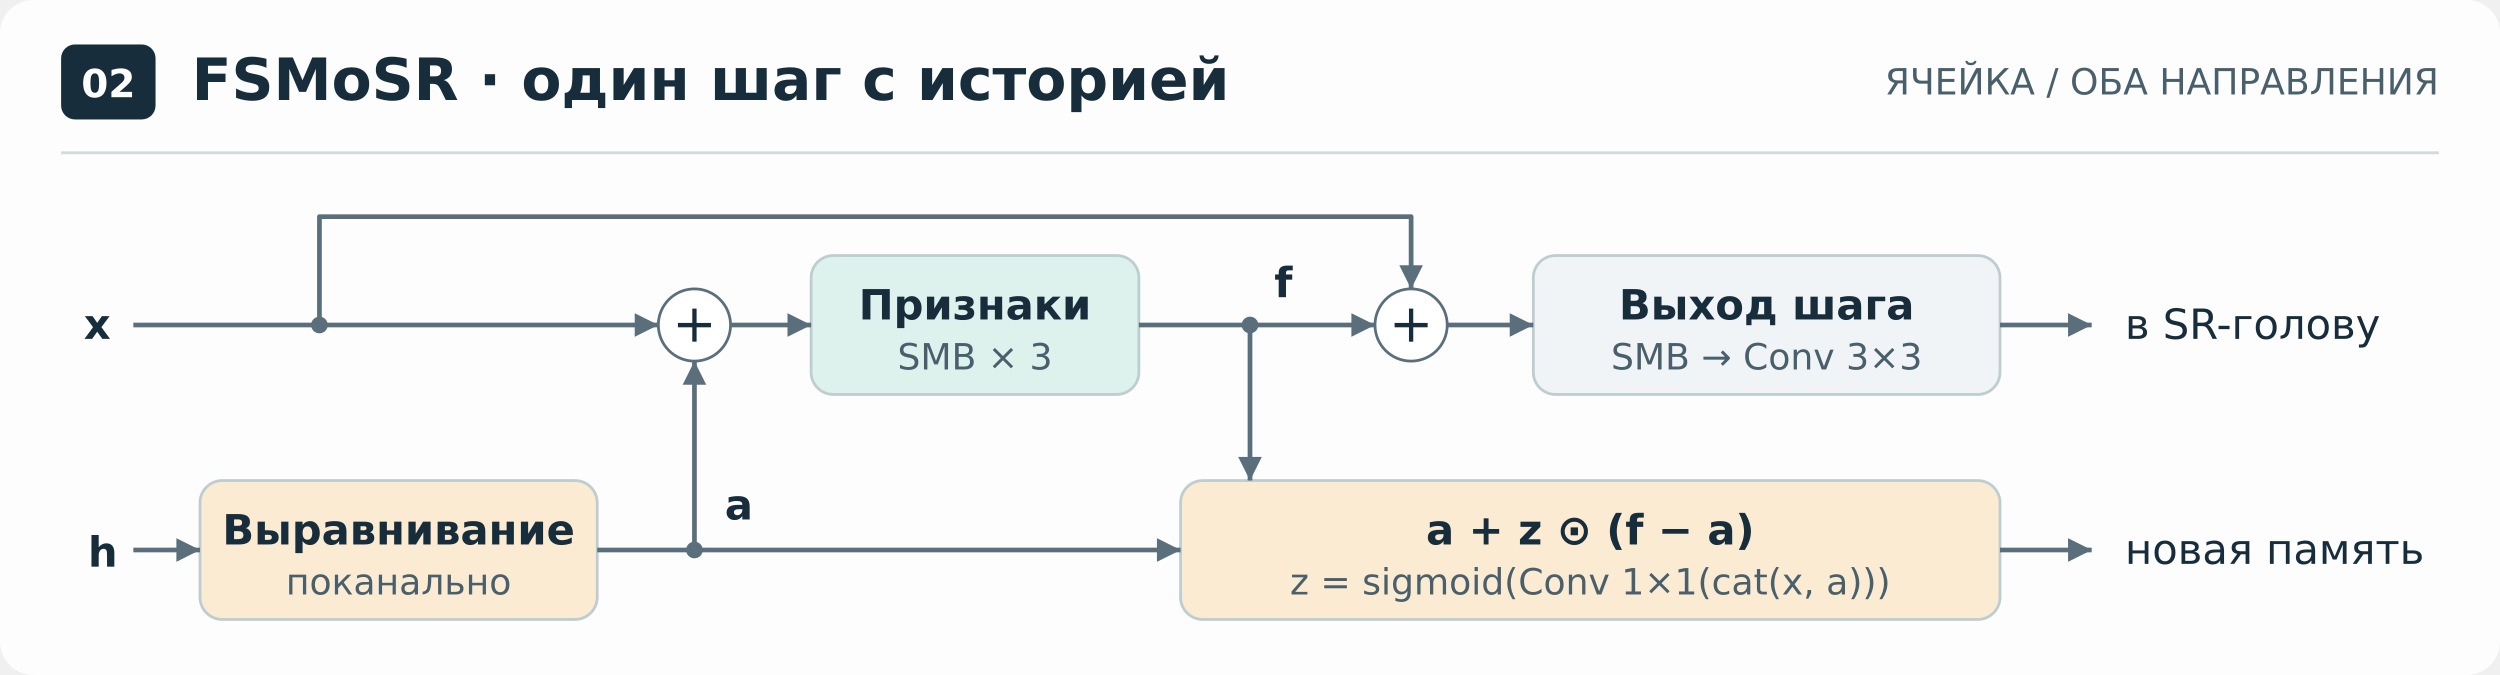
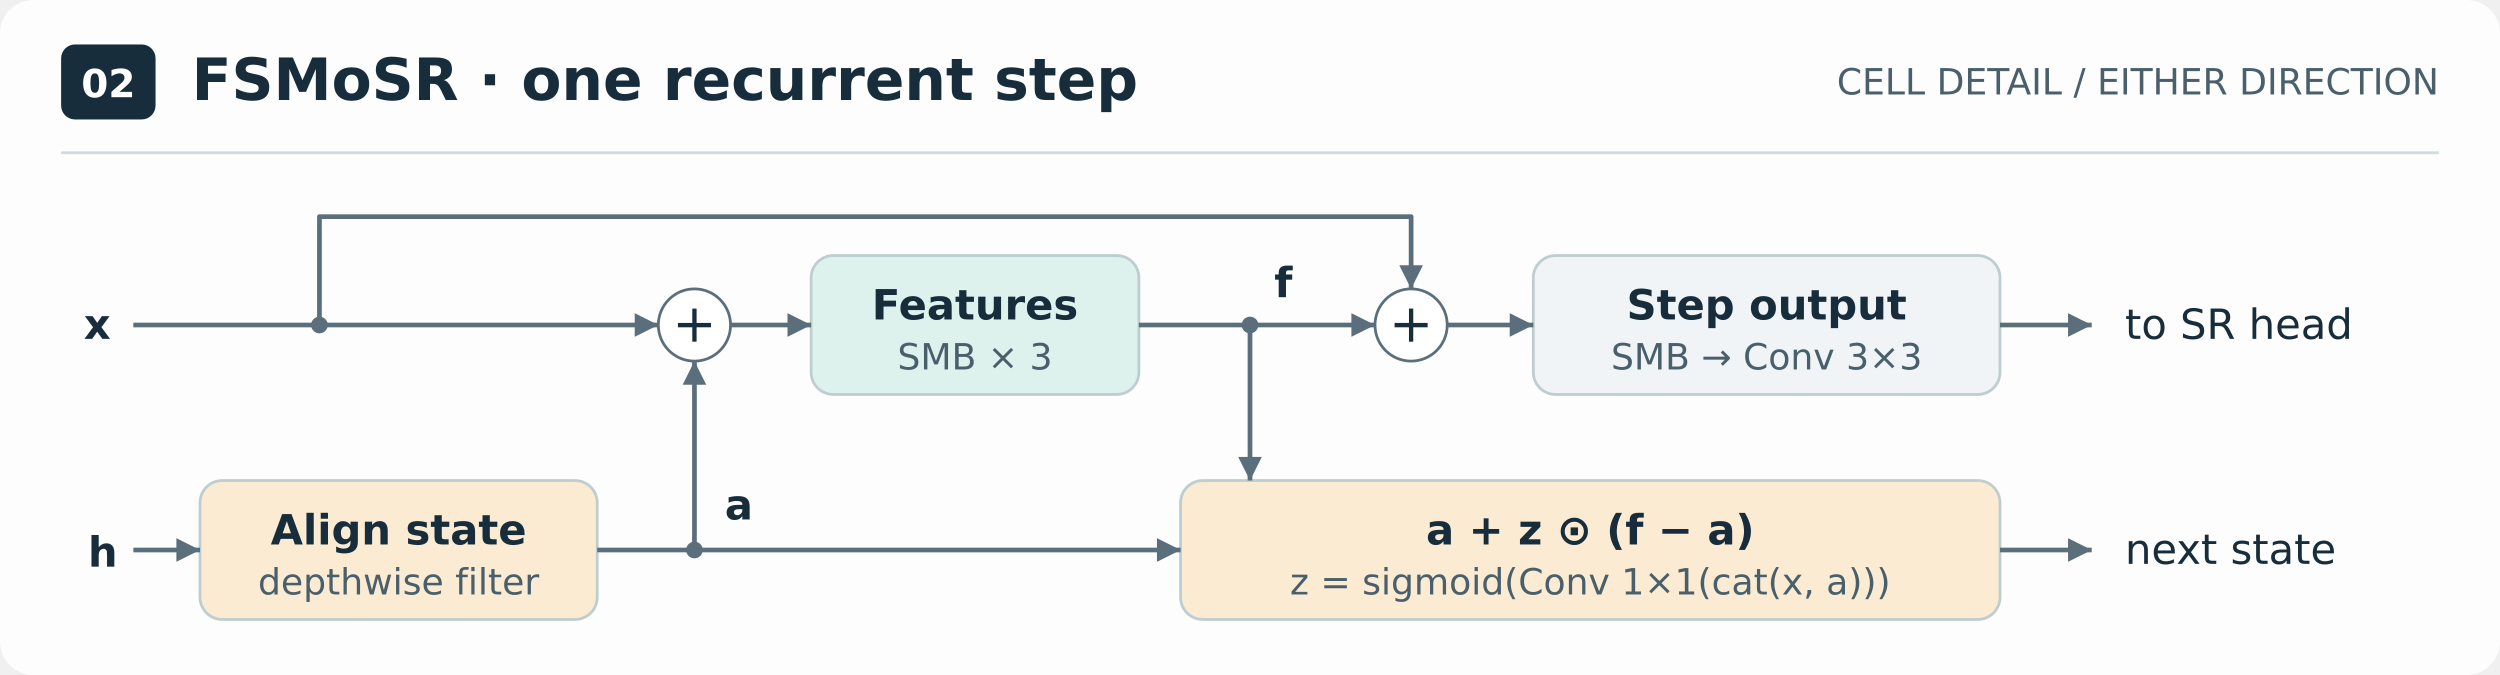
<svg xmlns="http://www.w3.org/2000/svg" width="900" height="243" viewBox="0 0 900 243" role="img" aria-labelledby="title" font-family="DejaVu Sans, sans-serif">
  <defs>
    <marker id="tip" viewBox="0 0 8 8" refX="8" refY="4" orient="auto" markerWidth="5" markerHeight="5">
      <path d="M0 0L8 4L0 8Z" fill="#5a6f7b" />
    </marker>
  </defs>
  <rect x="0" y="0" width="900" height="243" rx="12" fill="#fcfdfc" />
  <rect x="22" y="16" width="34" height="27" rx="5" fill="#182d3c" />
  <text x="39" y="35" fill="#ffffff" font-size="14" text-anchor="middle" font-weight="700">02</text>
-   <text x="69" y="36" fill="#182d3c" font-size="21" text-anchor="start" font-weight="700">FSMoSR · один шаг с историей</text>
-   <text x="878" y="34" fill="#495f6c" font-size="13" text-anchor="end" font-weight="400">ЯЧЕЙКА  /  ОБА НАПРАВЛЕНИЯ</text>
+   <text x="69" y="36" fill="#182d3c" font-size="21" text-anchor="start" font-weight="700">FSMoSR · one recurrent step</text>
+   <text x="878" y="34" fill="#495f6c" font-size="13" text-anchor="end" font-weight="400">CELL DETAIL  /  EITHER DIRECTION</text>
  <path d="M22 55H878" stroke="#cfdbde" />
  <text x="35" y="122" fill="#182d3c" font-size="15" text-anchor="middle" font-weight="700">x</text>
  <text x="37" y="204" fill="#182d3c" font-size="15" text-anchor="middle" font-weight="700">h</text>
  <rect x="72" y="173" width="143" height="50" rx="8" fill="#faebd2" stroke="#becdd0" />
-   <text x="143.5" y="196" fill="#182d3c" font-size="15" text-anchor="middle" font-weight="700">Выравнивание</text>
-   <text x="143.5" y="214" fill="#495f6c" font-size="13" text-anchor="middle" font-weight="400">поканально</text>
+   <text x="143.5" y="196" fill="#182d3c" font-size="15" text-anchor="middle" font-weight="700">Align state</text>
+   <text x="143.5" y="214" fill="#495f6c" font-size="13" text-anchor="middle" font-weight="400">depthwise filter</text>
  <circle cx="250" cy="117" r="13" fill="#fff" stroke="#5a6f7b" />
  <text x="250" y="123" fill="#182d3c" font-size="19" text-anchor="middle" font-weight="400">+</text>
  <rect x="292" y="92" width="118" height="50" rx="8" fill="#ddf2ed" stroke="#becdd0" />
-   <text x="351.0" y="115" fill="#182d3c" font-size="15" text-anchor="middle" font-weight="700">Признаки</text>
+   <text x="351.0" y="115" fill="#182d3c" font-size="15" text-anchor="middle" font-weight="700">Features</text>
  <text x="351.0" y="133" fill="#495f6c" font-size="13" text-anchor="middle" font-weight="400">SMB × 3</text>
  <circle cx="508" cy="117" r="13" fill="#fff" stroke="#5a6f7b" />
  <text x="508" y="123" fill="#182d3c" font-size="19" text-anchor="middle" font-weight="400">+</text>
  <rect x="552" y="92" width="168" height="50" rx="8" fill="#f0f4f6" stroke="#becdd0" />
-   <text x="636.0" y="115" fill="#182d3c" font-size="15" text-anchor="middle" font-weight="700">Выход шага</text>
+   <text x="636.0" y="115" fill="#182d3c" font-size="15" text-anchor="middle" font-weight="700">Step output</text>
  <text x="636.0" y="133" fill="#495f6c" font-size="13" text-anchor="middle" font-weight="400">SMB → Conv 3×3</text>
  <rect x="425" y="173" width="295" height="50" rx="8" fill="#faebd2" stroke="#becdd0" />
  <text x="572.5" y="196" fill="#182d3c" font-size="15" text-anchor="middle" font-weight="700">a + z ⊙ (f − a)</text>
  <text x="572.5" y="214" fill="#495f6c" font-size="13" text-anchor="middle" font-weight="400">z = sigmoid(Conv 1×1(cat(x, a)))</text>
  <path d="M48 117H237" fill="none" stroke="#5a6f7b" stroke-width="1.7" stroke-linejoin="round" marker-end="url(#tip)" />
  <path d="M115 117V78H508V104" fill="none" stroke="#5a6f7b" stroke-width="1.7" stroke-linejoin="round" marker-end="url(#tip)" />
  <circle cx="115" cy="117" r="3" fill="#5a6f7b" />
  <path d="M48 198H72" fill="none" stroke="#5a6f7b" stroke-width="1.7" stroke-linejoin="round" marker-end="url(#tip)" />
  <path d="M215 198H425" fill="none" stroke="#5a6f7b" stroke-width="1.7" stroke-linejoin="round" marker-end="url(#tip)" />
  <path d="M250 198V130" fill="none" stroke="#5a6f7b" stroke-width="1.7" stroke-linejoin="round" marker-end="url(#tip)" />
  <circle cx="250" cy="198" r="3" fill="#5a6f7b" />
  <text x="266" y="187" fill="#182d3c" font-size="15" text-anchor="middle" font-weight="700">a</text>
  <path d="M263 117H292" fill="none" stroke="#5a6f7b" stroke-width="1.7" stroke-linejoin="round" marker-end="url(#tip)" />
  <path d="M410 117H495" fill="none" stroke="#5a6f7b" stroke-width="1.7" stroke-linejoin="round" marker-end="url(#tip)" />
  <path d="M450 117V173" fill="none" stroke="#5a6f7b" stroke-width="1.7" stroke-linejoin="round" marker-end="url(#tip)" />
  <circle cx="450" cy="117" r="3" fill="#5a6f7b" />
  <text x="462" y="107" fill="#182d3c" font-size="15" text-anchor="middle" font-weight="700">f</text>
  <path d="M521 117H552" fill="none" stroke="#5a6f7b" stroke-width="1.7" stroke-linejoin="round" marker-end="url(#tip)" />
  <path d="M720 117H753" fill="none" stroke="#5a6f7b" stroke-width="1.7" stroke-linejoin="round" marker-end="url(#tip)" />
-   <text x="765" y="122" fill="#182d3c" font-size="15" text-anchor="start" font-weight="400">в SR-голову</text>
+   <text x="765" y="122" fill="#182d3c" font-size="15" text-anchor="start" font-weight="400">to SR head</text>
  <path d="M720 198H753" fill="none" stroke="#5a6f7b" stroke-width="1.7" stroke-linejoin="round" marker-end="url(#tip)" />
-   <text x="765" y="203" fill="#182d3c" font-size="15" text-anchor="start" font-weight="400">новая память</text>
+   <text x="765" y="203" fill="#182d3c" font-size="15" text-anchor="start" font-weight="400">next state</text>
</svg>
